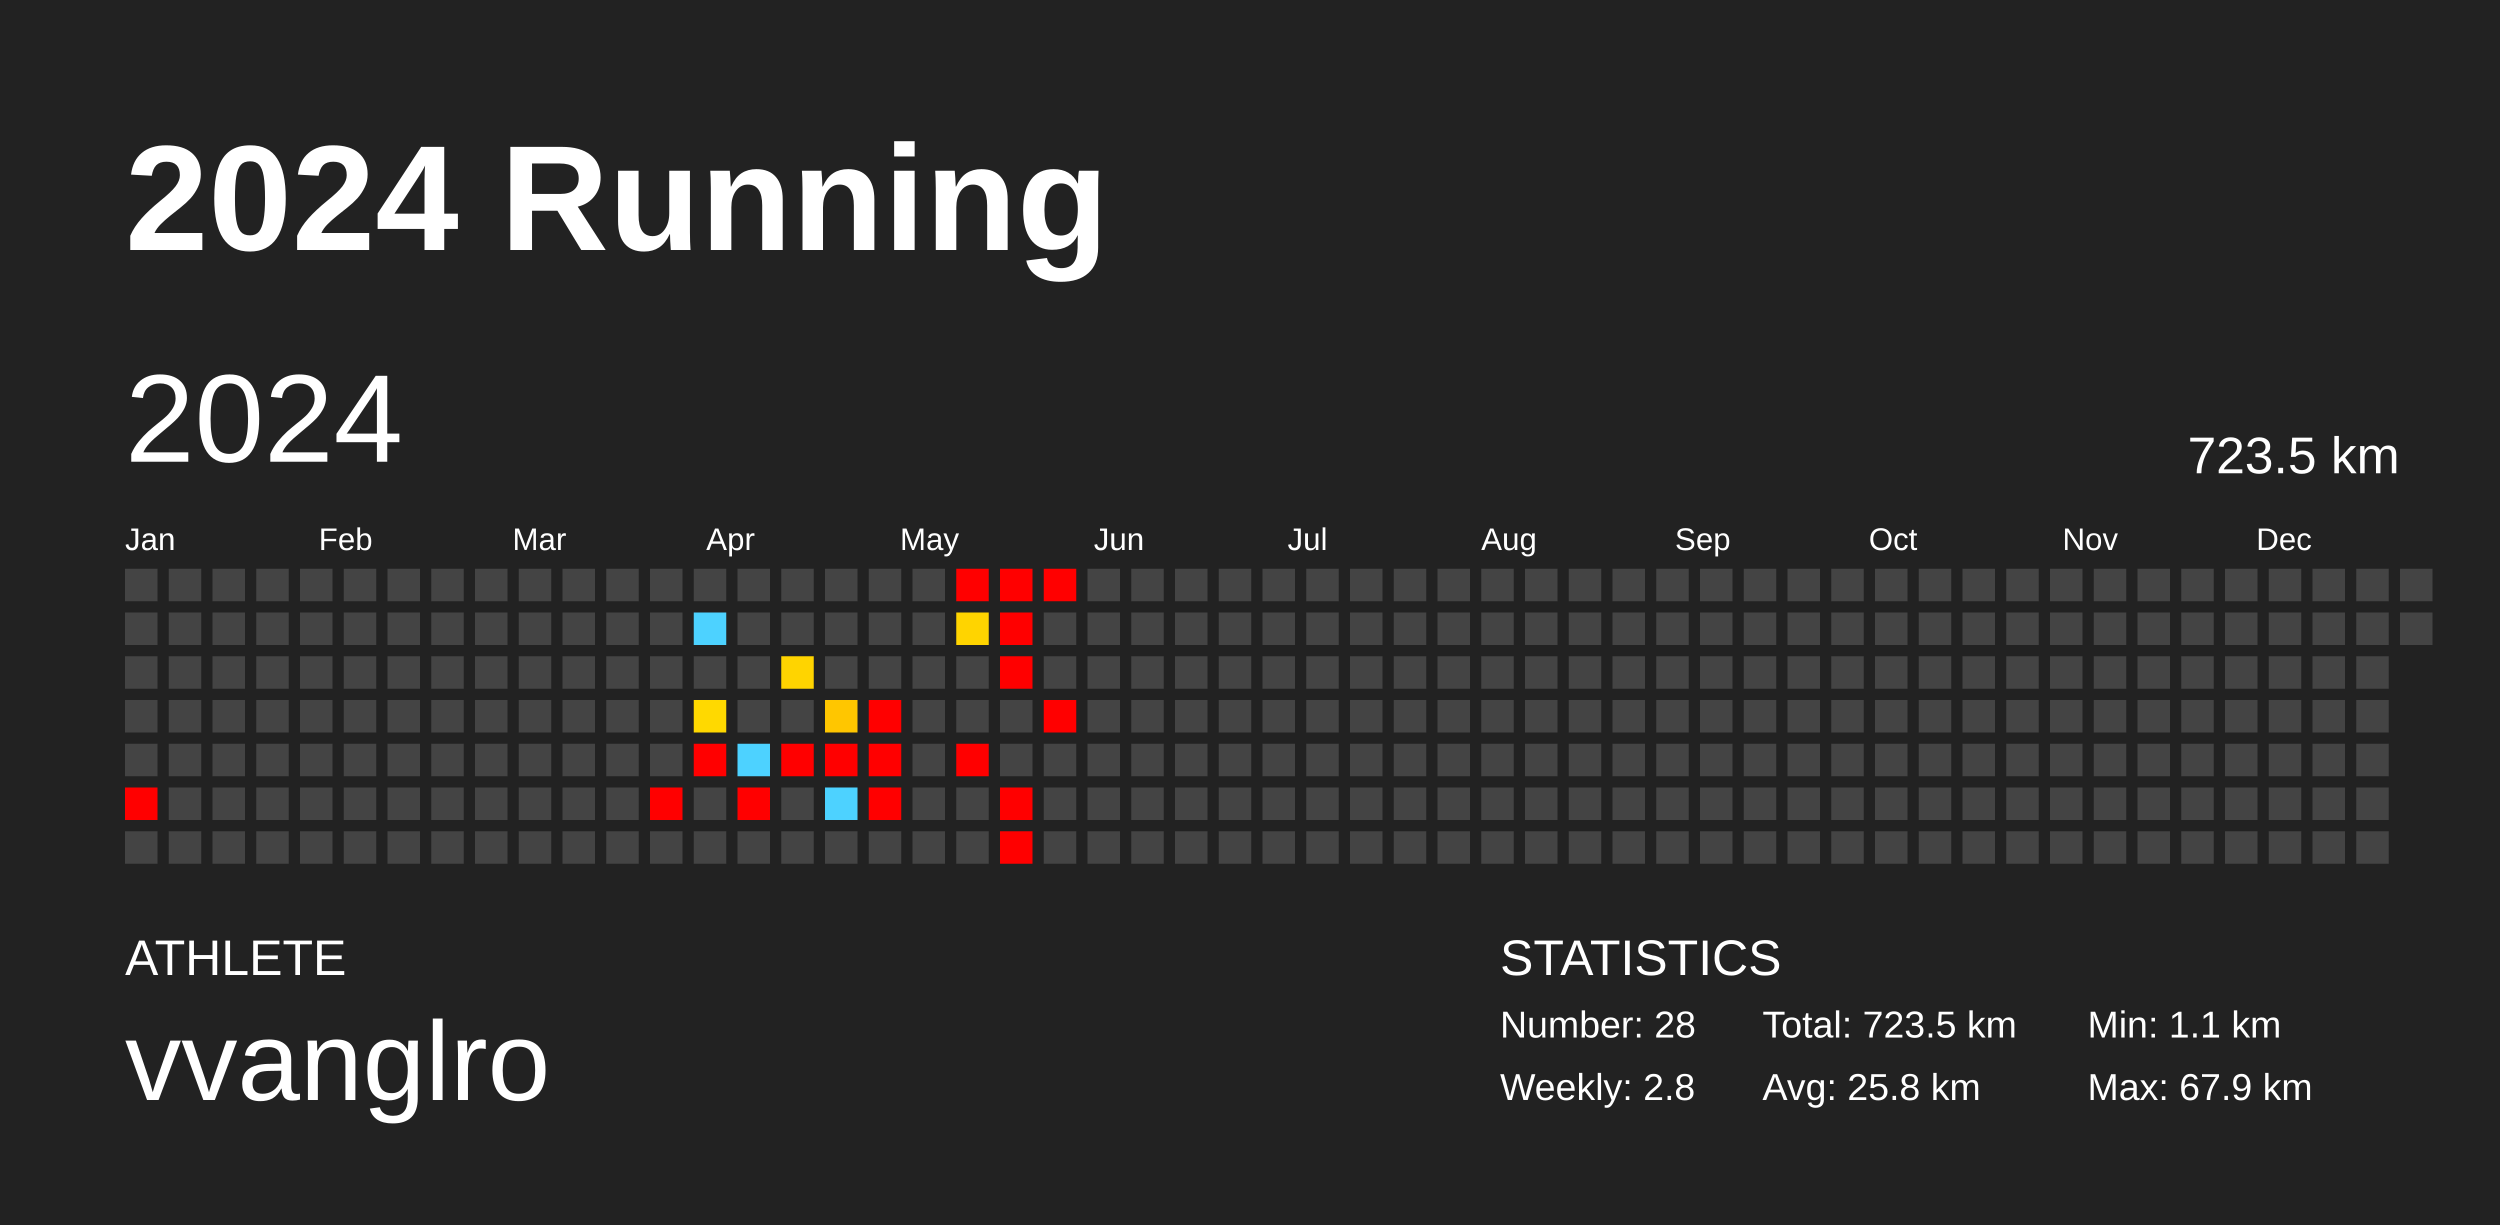
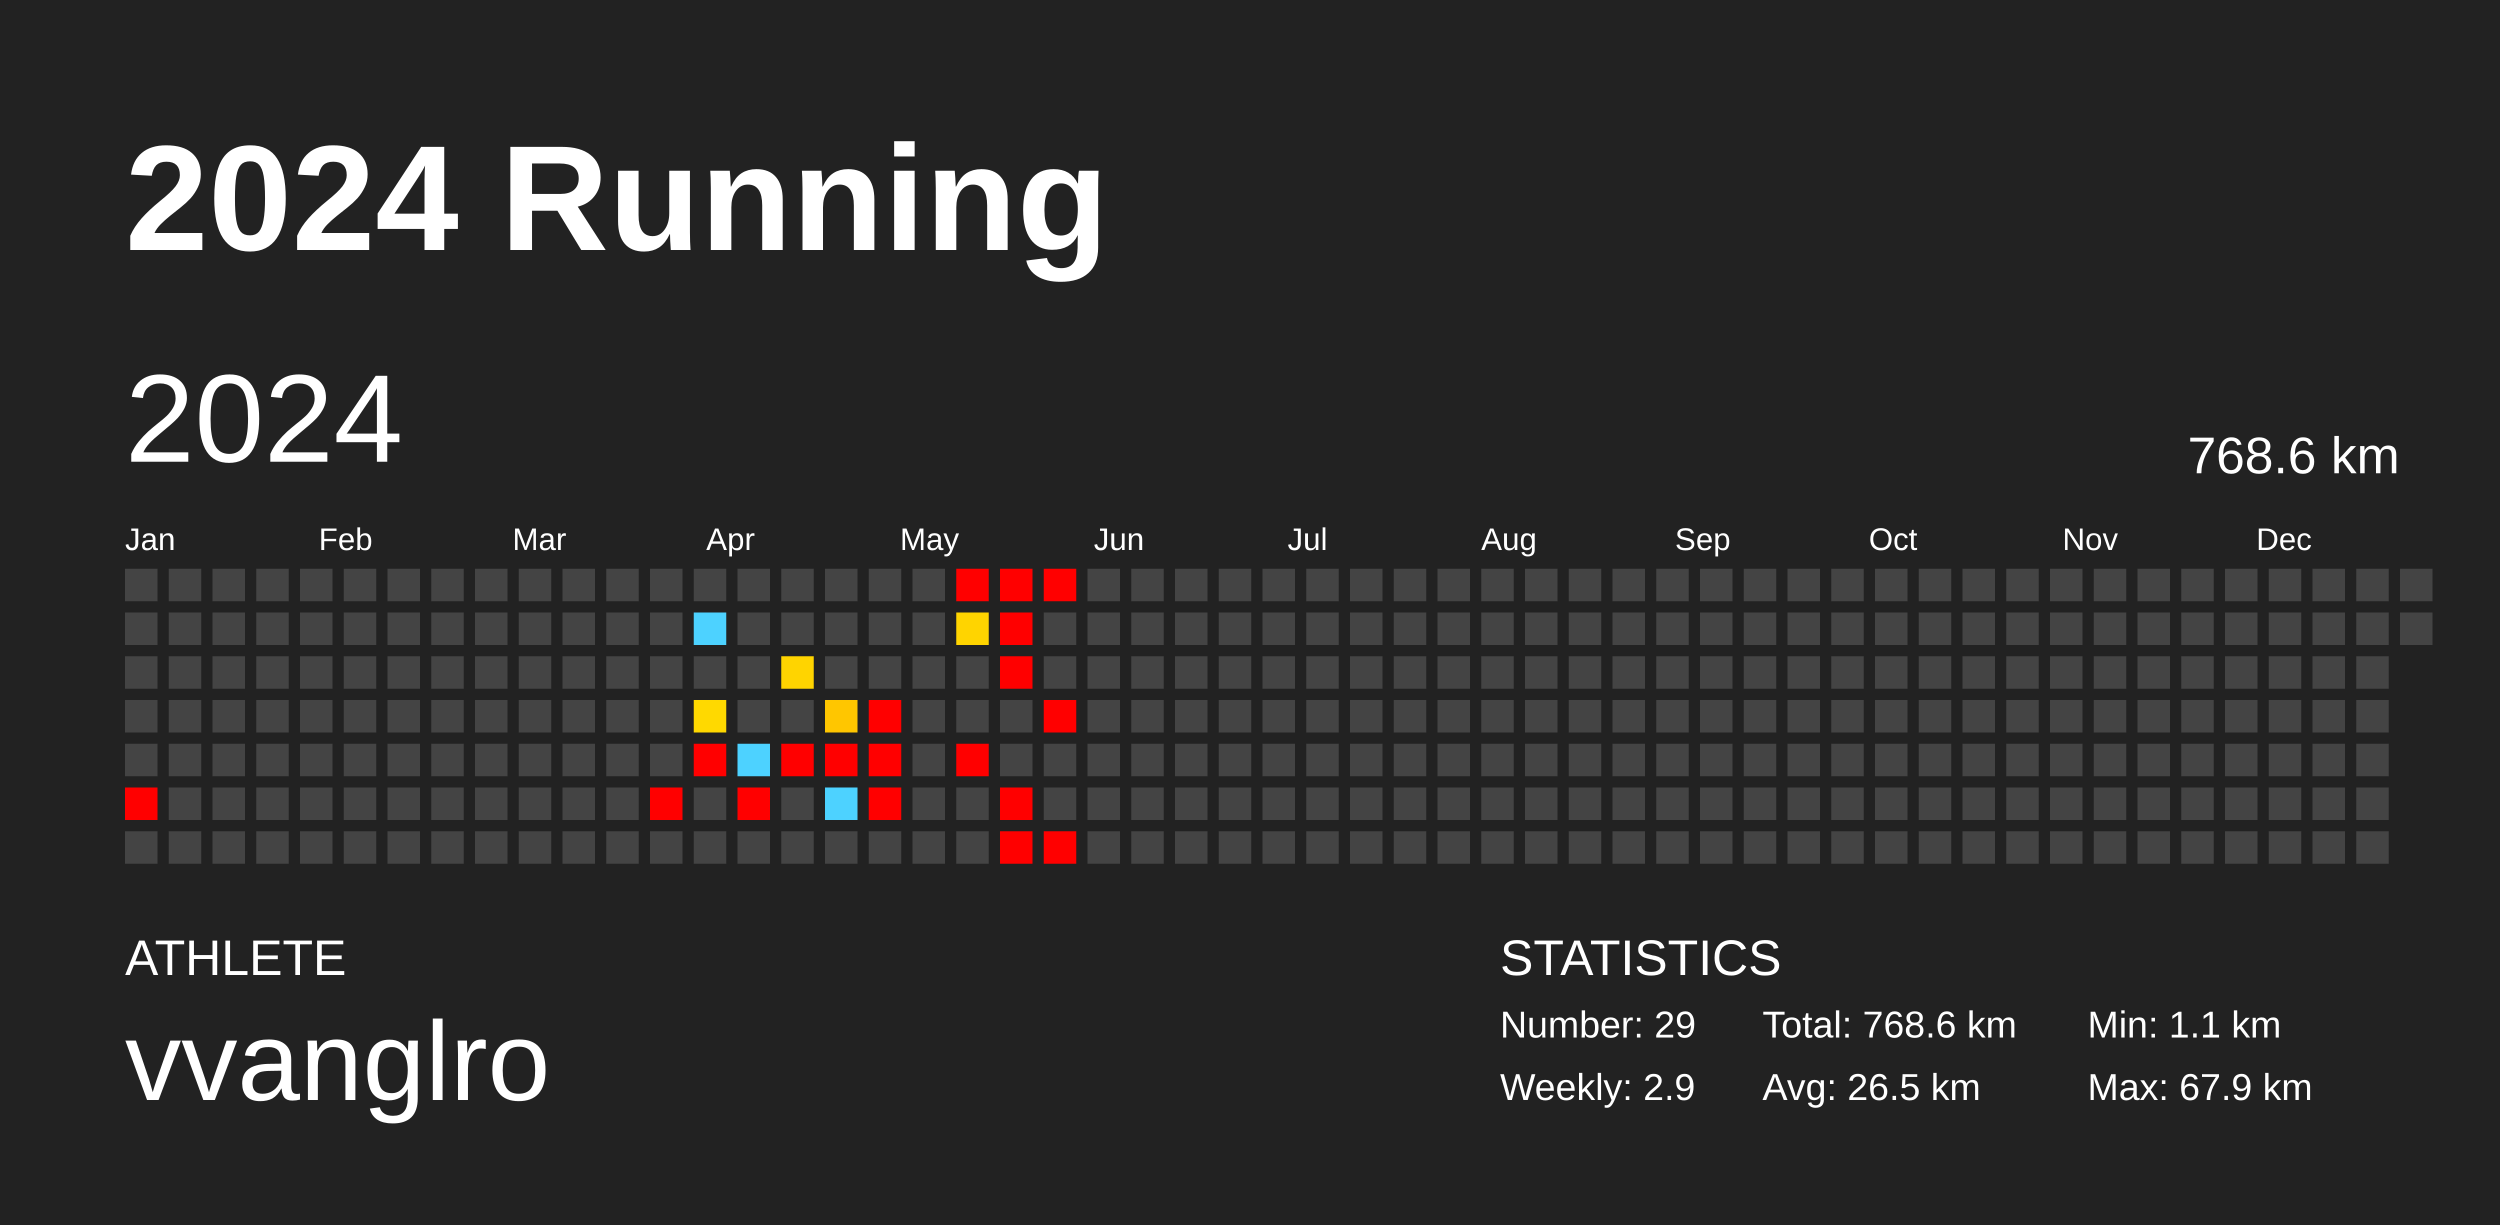
<svg xmlns="http://www.w3.org/2000/svg" baseProfile="full" height="98mm" version="1.1" viewBox="0,0,200,98" width="200mm">
  <defs />
  <rect fill="#222222" height="98" width="200" x="0" y="0" />
  <text fill="#FFFFFF" style="font-size:12px; font-family:Arial; font-weight:bold;" x="10" y="20">2024 Running</text>
  <text fill="#FFFFFF" style="font-size:4px; font-family:Arial" x="10" y="78">ATHLETE</text>
  <text fill="#FFFFFF" style="font-size:9px; font-family:Arial" x="10" y="88">vvanglro</text>
  <text fill="#FFFFFF" style="font-size:4px; font-family:Arial" x="120" y="78">STATISTICS</text>
-   <text fill="#FFFFFF" style="font-size:3px; font-family:Arial" x="120" y="83">Number: 28</text>
-   <text fill="#FFFFFF" style="font-size:3px; font-family:Arial" x="120" y="88">Weekly: 2.8</text>
-   <text fill="#FFFFFF" style="font-size:3px; font-family:Arial" x="141" y="83">Total: 723.5 km</text>
-   <text fill="#FFFFFF" style="font-size:3px; font-family:Arial" x="141" y="88">Avg: 25.8 km</text>
+   <text fill="#FFFFFF" style="font-size:3px; font-family:Arial" x="120" y="83">Number: 29</text>
+   <text fill="#FFFFFF" style="font-size:3px; font-family:Arial" x="120" y="88">Weekly: 2.9</text>
+   <text fill="#FFFFFF" style="font-size:3px; font-family:Arial" x="141" y="83">Total: 768.6 km</text>
+   <text fill="#FFFFFF" style="font-size:3px; font-family:Arial" x="141" y="88">Avg: 26.5 km</text>
  <text fill="#FFFFFF" style="font-size:3px; font-family:Arial" x="167" y="83">Min: 1.1 km</text>
  <text fill="#FFFFFF" style="font-size:3px; font-family:Arial" x="167" y="88">Max: 67.9 km</text>
  <text dominant-baseline="hanging" fill="#FFFFFF" style="font-size:10.0px; font-family:Arial;" x="10" y="30">2024</text>
-   <text dominant-baseline="hanging" fill="#FFFFFF" style="font-size:4.125px; font-family:Arial;" x="175" y="35">723.5 km</text>
+   <text dominant-baseline="hanging" fill="#FFFFFF" style="font-size:4.125px; font-family:Arial;" x="175" y="35">768.6 km</text>
  <text fill="#FFFFFF" style="font-size:2.5px; font-family:Arial" x="10.0" y="44">Jan</text>
  <text fill="#FFFFFF" style="font-size:2.5px; font-family:Arial" x="25.5" y="44">Feb</text>
  <text fill="#FFFFFF" style="font-size:2.5px; font-family:Arial" x="41.0" y="44">Mar</text>
  <text fill="#FFFFFF" style="font-size:2.5px; font-family:Arial" x="56.5" y="44">Apr</text>
  <text fill="#FFFFFF" style="font-size:2.5px; font-family:Arial" x="72.0" y="44">May</text>
  <text fill="#FFFFFF" style="font-size:2.5px; font-family:Arial" x="87.5" y="44">Jun</text>
  <text fill="#FFFFFF" style="font-size:2.5px; font-family:Arial" x="103.0" y="44">Jul</text>
  <text fill="#FFFFFF" style="font-size:2.5px; font-family:Arial" x="118.5" y="44">Aug</text>
  <text fill="#FFFFFF" style="font-size:2.5px; font-family:Arial" x="134.0" y="44">Sep</text>
  <text fill="#FFFFFF" style="font-size:2.5px; font-family:Arial" x="149.5" y="44">Oct</text>
  <text fill="#FFFFFF" style="font-size:2.5px; font-family:Arial" x="165.0" y="44">Nov</text>
  <text fill="#FFFFFF" style="font-size:2.5px; font-family:Arial" x="180.5" y="44">Dec</text>
  <rect fill="#444444" height="2.6" width="2.6" x="10.0" y="45.5" />
  <rect fill="#444444" height="2.6" width="2.6" x="10.0" y="49.0" />
  <rect fill="#444444" height="2.6" width="2.6" x="10.0" y="52.5" />
  <rect fill="#444444" height="2.6" width="2.6" x="10.0" y="56.0" />
  <rect fill="#444444" height="2.6" width="2.6" x="10.0" y="59.5" />
  <rect fill="red" height="2.6" width="2.6" x="10.0" y="63.0" />
  <rect fill="#444444" height="2.6" width="2.6" x="10.0" y="66.5" />
  <rect fill="#444444" height="2.6" width="2.6" x="13.5" y="45.5" />
  <rect fill="#444444" height="2.6" width="2.6" x="13.5" y="49.0" />
  <rect fill="#444444" height="2.6" width="2.6" x="13.5" y="52.5" />
  <rect fill="#444444" height="2.6" width="2.6" x="13.5" y="56.0" />
  <rect fill="#444444" height="2.6" width="2.6" x="13.5" y="59.5" />
  <rect fill="#444444" height="2.6" width="2.6" x="13.5" y="63.0" />
  <rect fill="#444444" height="2.6" width="2.6" x="13.5" y="66.5" />
  <rect fill="#444444" height="2.6" width="2.6" x="17.0" y="45.5" />
  <rect fill="#444444" height="2.6" width="2.6" x="17.0" y="49.0" />
  <rect fill="#444444" height="2.6" width="2.6" x="17.0" y="52.5" />
  <rect fill="#444444" height="2.6" width="2.6" x="17.0" y="56.0" />
  <rect fill="#444444" height="2.6" width="2.6" x="17.0" y="59.5" />
  <rect fill="#444444" height="2.6" width="2.6" x="17.0" y="63.0" />
  <rect fill="#444444" height="2.6" width="2.6" x="17.0" y="66.5" />
  <rect fill="#444444" height="2.6" width="2.6" x="20.5" y="45.5" />
  <rect fill="#444444" height="2.6" width="2.6" x="20.5" y="49.0" />
  <rect fill="#444444" height="2.6" width="2.6" x="20.5" y="52.5" />
  <rect fill="#444444" height="2.6" width="2.6" x="20.5" y="56.0" />
  <rect fill="#444444" height="2.6" width="2.6" x="20.5" y="59.5" />
  <rect fill="#444444" height="2.6" width="2.6" x="20.5" y="63.0" />
  <rect fill="#444444" height="2.6" width="2.6" x="20.5" y="66.5" />
  <rect fill="#444444" height="2.6" width="2.6" x="24.0" y="45.5" />
  <rect fill="#444444" height="2.6" width="2.6" x="24.0" y="49.0" />
  <rect fill="#444444" height="2.6" width="2.6" x="24.0" y="52.5" />
  <rect fill="#444444" height="2.6" width="2.6" x="24.0" y="56.0" />
  <rect fill="#444444" height="2.6" width="2.6" x="24.0" y="59.5" />
  <rect fill="#444444" height="2.6" width="2.6" x="24.0" y="63.0" />
  <rect fill="#444444" height="2.6" width="2.6" x="24.0" y="66.5" />
  <rect fill="#444444" height="2.6" width="2.6" x="27.5" y="45.5" />
  <rect fill="#444444" height="2.6" width="2.6" x="27.5" y="49.0" />
  <rect fill="#444444" height="2.6" width="2.6" x="27.5" y="52.5" />
  <rect fill="#444444" height="2.6" width="2.6" x="27.5" y="56.0" />
  <rect fill="#444444" height="2.6" width="2.6" x="27.5" y="59.5" />
  <rect fill="#444444" height="2.6" width="2.6" x="27.5" y="63.0" />
  <rect fill="#444444" height="2.6" width="2.6" x="27.5" y="66.5" />
  <rect fill="#444444" height="2.6" width="2.6" x="31.0" y="45.5" />
  <rect fill="#444444" height="2.6" width="2.6" x="31.0" y="49.0" />
  <rect fill="#444444" height="2.6" width="2.6" x="31.0" y="52.5" />
  <rect fill="#444444" height="2.6" width="2.6" x="31.0" y="56.0" />
  <rect fill="#444444" height="2.6" width="2.6" x="31.0" y="59.5" />
  <rect fill="#444444" height="2.6" width="2.6" x="31.0" y="63.0" />
  <rect fill="#444444" height="2.6" width="2.6" x="31.0" y="66.5" />
  <rect fill="#444444" height="2.6" width="2.6" x="34.5" y="45.5" />
  <rect fill="#444444" height="2.6" width="2.6" x="34.5" y="49.0" />
  <rect fill="#444444" height="2.6" width="2.6" x="34.5" y="52.5" />
  <rect fill="#444444" height="2.6" width="2.6" x="34.5" y="56.0" />
  <rect fill="#444444" height="2.6" width="2.6" x="34.5" y="59.5" />
  <rect fill="#444444" height="2.6" width="2.6" x="34.5" y="63.0" />
  <rect fill="#444444" height="2.6" width="2.6" x="34.5" y="66.5" />
  <rect fill="#444444" height="2.6" width="2.6" x="38.0" y="45.5" />
  <rect fill="#444444" height="2.6" width="2.6" x="38.0" y="49.0" />
  <rect fill="#444444" height="2.6" width="2.6" x="38.0" y="52.5" />
  <rect fill="#444444" height="2.6" width="2.6" x="38.0" y="56.0" />
  <rect fill="#444444" height="2.6" width="2.6" x="38.0" y="59.5" />
  <rect fill="#444444" height="2.6" width="2.6" x="38.0" y="63.0" />
  <rect fill="#444444" height="2.6" width="2.6" x="38.0" y="66.5" />
  <rect fill="#444444" height="2.6" width="2.6" x="41.5" y="45.5" />
  <rect fill="#444444" height="2.6" width="2.6" x="41.5" y="49.0" />
  <rect fill="#444444" height="2.6" width="2.6" x="41.5" y="52.5" />
  <rect fill="#444444" height="2.6" width="2.6" x="41.5" y="56.0" />
  <rect fill="#444444" height="2.6" width="2.6" x="41.5" y="59.5" />
  <rect fill="#444444" height="2.6" width="2.6" x="41.5" y="63.0" />
  <rect fill="#444444" height="2.6" width="2.6" x="41.5" y="66.5" />
  <rect fill="#444444" height="2.6" width="2.6" x="45.0" y="45.5" />
  <rect fill="#444444" height="2.6" width="2.6" x="45.0" y="49.0" />
  <rect fill="#444444" height="2.6" width="2.6" x="45.0" y="52.5" />
  <rect fill="#444444" height="2.6" width="2.6" x="45.0" y="56.0" />
  <rect fill="#444444" height="2.6" width="2.6" x="45.0" y="59.5" />
  <rect fill="#444444" height="2.6" width="2.6" x="45.0" y="63.0" />
  <rect fill="#444444" height="2.6" width="2.6" x="45.0" y="66.5" />
  <rect fill="#444444" height="2.6" width="2.6" x="48.5" y="45.5" />
  <rect fill="#444444" height="2.6" width="2.6" x="48.5" y="49.0" />
  <rect fill="#444444" height="2.6" width="2.6" x="48.5" y="52.5" />
  <rect fill="#444444" height="2.6" width="2.6" x="48.5" y="56.0" />
  <rect fill="#444444" height="2.6" width="2.6" x="48.5" y="59.5" />
  <rect fill="#444444" height="2.6" width="2.6" x="48.5" y="63.0" />
  <rect fill="#444444" height="2.6" width="2.6" x="48.5" y="66.5" />
  <rect fill="#444444" height="2.6" width="2.6" x="52.0" y="45.5" />
  <rect fill="#444444" height="2.6" width="2.6" x="52.0" y="49.0" />
  <rect fill="#444444" height="2.6" width="2.6" x="52.0" y="52.5" />
  <rect fill="#444444" height="2.6" width="2.6" x="52.0" y="56.0" />
  <rect fill="#444444" height="2.6" width="2.6" x="52.0" y="59.5" />
  <rect fill="red" height="2.6" width="2.6" x="52.0" y="63.0" />
  <rect fill="#444444" height="2.6" width="2.6" x="52.0" y="66.5" />
  <rect fill="#444444" height="2.6" width="2.6" x="55.5" y="45.5" />
  <rect fill="#4dd2ff" height="2.6" width="2.6" x="55.5" y="49.0" />
  <rect fill="#444444" height="2.6" width="2.6" x="55.5" y="52.5" />
  <rect fill="#ffd900" height="2.6" width="2.6" x="55.5" y="56.0" />
  <rect fill="red" height="2.6" width="2.6" x="55.5" y="59.5" />
  <rect fill="#444444" height="2.6" width="2.6" x="55.5" y="63.0" />
  <rect fill="#444444" height="2.6" width="2.6" x="55.5" y="66.5" />
  <rect fill="#444444" height="2.6" width="2.6" x="59.0" y="45.5" />
  <rect fill="#444444" height="2.6" width="2.6" x="59.0" y="49.0" />
  <rect fill="#444444" height="2.6" width="2.6" x="59.0" y="52.5" />
  <rect fill="#444444" height="2.6" width="2.6" x="59.0" y="56.0" />
  <rect fill="#4dd2ff" height="2.6" width="2.6" x="59.0" y="59.5" />
  <rect fill="red" height="2.6" width="2.6" x="59.0" y="63.0" />
  <rect fill="#444444" height="2.6" width="2.6" x="59.0" y="66.5" />
  <rect fill="#444444" height="2.6" width="2.6" x="62.5" y="45.5" />
  <rect fill="#444444" height="2.6" width="2.6" x="62.5" y="49.0" />
  <rect fill="#ffd400" height="2.6" width="2.6" x="62.5" y="52.5" />
  <rect fill="#444444" height="2.6" width="2.6" x="62.5" y="56.0" />
  <rect fill="red" height="2.6" width="2.6" x="62.5" y="59.5" />
  <rect fill="#444444" height="2.6" width="2.6" x="62.5" y="63.0" />
  <rect fill="#444444" height="2.6" width="2.6" x="62.5" y="66.5" />
  <rect fill="#444444" height="2.6" width="2.6" x="66.0" y="45.5" />
  <rect fill="#444444" height="2.6" width="2.6" x="66.0" y="49.0" />
  <rect fill="#444444" height="2.6" width="2.6" x="66.0" y="52.5" />
  <rect fill="#ffc600" height="2.6" width="2.6" x="66.0" y="56.0" />
  <rect fill="red" height="2.6" width="2.6" x="66.0" y="59.5" />
  <rect fill="#4dd2ff" height="2.6" width="2.6" x="66.0" y="63.0" />
  <rect fill="#444444" height="2.6" width="2.6" x="66.0" y="66.5" />
  <rect fill="#444444" height="2.6" width="2.6" x="69.5" y="45.5" />
  <rect fill="#444444" height="2.6" width="2.6" x="69.5" y="49.0" />
  <rect fill="#444444" height="2.6" width="2.6" x="69.5" y="52.5" />
  <rect fill="red" height="2.6" width="2.6" x="69.5" y="56.0" />
  <rect fill="red" height="2.6" width="2.6" x="69.5" y="59.5" />
  <rect fill="red" height="2.6" width="2.6" x="69.5" y="63.0" />
  <rect fill="#444444" height="2.6" width="2.6" x="69.5" y="66.5" />
  <rect fill="#444444" height="2.6" width="2.6" x="73.0" y="45.5" />
  <rect fill="#444444" height="2.6" width="2.6" x="73.0" y="49.0" />
  <rect fill="#444444" height="2.6" width="2.6" x="73.0" y="52.5" />
  <rect fill="#444444" height="2.6" width="2.6" x="73.0" y="56.0" />
  <rect fill="#444444" height="2.6" width="2.6" x="73.0" y="59.5" />
  <rect fill="#444444" height="2.6" width="2.6" x="73.0" y="63.0" />
  <rect fill="#444444" height="2.6" width="2.6" x="73.0" y="66.5" />
  <rect fill="red" height="2.6" width="2.6" x="76.5" y="45.5" />
  <rect fill="#ffd400" height="2.6" width="2.6" x="76.5" y="49.0" />
  <rect fill="#444444" height="2.6" width="2.6" x="76.5" y="52.5" />
  <rect fill="#444444" height="2.6" width="2.6" x="76.5" y="56.0" />
  <rect fill="red" height="2.6" width="2.6" x="76.5" y="59.5" />
  <rect fill="#444444" height="2.6" width="2.6" x="76.5" y="63.0" />
  <rect fill="#444444" height="2.6" width="2.6" x="76.5" y="66.5" />
  <rect fill="red" height="2.6" width="2.6" x="80.0" y="45.5" />
  <rect fill="red" height="2.6" width="2.6" x="80.0" y="49.0" />
  <rect fill="red" height="2.6" width="2.6" x="80.0" y="52.5" />
  <rect fill="#444444" height="2.6" width="2.6" x="80.0" y="56.0" />
  <rect fill="#444444" height="2.6" width="2.6" x="80.0" y="59.5" />
  <rect fill="red" height="2.6" width="2.6" x="80.0" y="63.0" />
  <rect fill="red" height="2.6" width="2.6" x="80.0" y="66.5" />
  <rect fill="red" height="2.6" width="2.6" x="83.5" y="45.5" />
  <rect fill="#444444" height="2.6" width="2.6" x="83.5" y="49.0" />
  <rect fill="#444444" height="2.6" width="2.6" x="83.5" y="52.5" />
  <rect fill="red" height="2.6" width="2.6" x="83.5" y="56.0" />
  <rect fill="#444444" height="2.6" width="2.6" x="83.5" y="59.5" />
  <rect fill="#444444" height="2.6" width="2.6" x="83.5" y="63.0" />
-   <rect fill="#444444" height="2.6" width="2.6" x="83.5" y="66.5" />
+   <rect fill="red" height="2.6" width="2.6" x="83.5" y="66.5" />
  <rect fill="#444444" height="2.6" width="2.6" x="87.0" y="45.5" />
  <rect fill="#444444" height="2.6" width="2.6" x="87.0" y="49.0" />
  <rect fill="#444444" height="2.6" width="2.6" x="87.0" y="52.5" />
  <rect fill="#444444" height="2.6" width="2.6" x="87.0" y="56.0" />
  <rect fill="#444444" height="2.6" width="2.6" x="87.0" y="59.5" />
  <rect fill="#444444" height="2.6" width="2.6" x="87.0" y="63.0" />
  <rect fill="#444444" height="2.6" width="2.6" x="87.0" y="66.5" />
  <rect fill="#444444" height="2.6" width="2.6" x="90.5" y="45.5" />
  <rect fill="#444444" height="2.6" width="2.6" x="90.5" y="49.0" />
  <rect fill="#444444" height="2.6" width="2.6" x="90.5" y="52.5" />
  <rect fill="#444444" height="2.6" width="2.6" x="90.5" y="56.0" />
  <rect fill="#444444" height="2.6" width="2.6" x="90.5" y="59.5" />
  <rect fill="#444444" height="2.6" width="2.6" x="90.5" y="63.0" />
  <rect fill="#444444" height="2.6" width="2.6" x="90.5" y="66.5" />
  <rect fill="#444444" height="2.6" width="2.6" x="94.0" y="45.5" />
  <rect fill="#444444" height="2.6" width="2.6" x="94.0" y="49.0" />
  <rect fill="#444444" height="2.6" width="2.6" x="94.0" y="52.5" />
  <rect fill="#444444" height="2.6" width="2.6" x="94.0" y="56.0" />
  <rect fill="#444444" height="2.6" width="2.6" x="94.0" y="59.5" />
  <rect fill="#444444" height="2.6" width="2.6" x="94.0" y="63.0" />
  <rect fill="#444444" height="2.6" width="2.6" x="94.0" y="66.5" />
  <rect fill="#444444" height="2.6" width="2.6" x="97.5" y="45.5" />
  <rect fill="#444444" height="2.6" width="2.6" x="97.5" y="49.0" />
  <rect fill="#444444" height="2.6" width="2.6" x="97.5" y="52.5" />
  <rect fill="#444444" height="2.6" width="2.6" x="97.5" y="56.0" />
  <rect fill="#444444" height="2.6" width="2.6" x="97.5" y="59.5" />
  <rect fill="#444444" height="2.6" width="2.6" x="97.5" y="63.0" />
  <rect fill="#444444" height="2.6" width="2.6" x="97.5" y="66.5" />
  <rect fill="#444444" height="2.6" width="2.6" x="101.0" y="45.5" />
  <rect fill="#444444" height="2.6" width="2.6" x="101.0" y="49.0" />
  <rect fill="#444444" height="2.6" width="2.6" x="101.0" y="52.5" />
  <rect fill="#444444" height="2.6" width="2.6" x="101.0" y="56.0" />
  <rect fill="#444444" height="2.6" width="2.6" x="101.0" y="59.5" />
  <rect fill="#444444" height="2.6" width="2.6" x="101.0" y="63.0" />
  <rect fill="#444444" height="2.6" width="2.6" x="101.0" y="66.5" />
  <rect fill="#444444" height="2.6" width="2.6" x="104.5" y="45.5" />
  <rect fill="#444444" height="2.6" width="2.6" x="104.5" y="49.0" />
  <rect fill="#444444" height="2.6" width="2.6" x="104.5" y="52.5" />
  <rect fill="#444444" height="2.6" width="2.6" x="104.5" y="56.0" />
  <rect fill="#444444" height="2.6" width="2.6" x="104.5" y="59.5" />
  <rect fill="#444444" height="2.6" width="2.6" x="104.5" y="63.0" />
  <rect fill="#444444" height="2.6" width="2.6" x="104.5" y="66.5" />
  <rect fill="#444444" height="2.6" width="2.6" x="108.0" y="45.5" />
  <rect fill="#444444" height="2.6" width="2.6" x="108.0" y="49.0" />
  <rect fill="#444444" height="2.6" width="2.6" x="108.0" y="52.5" />
  <rect fill="#444444" height="2.6" width="2.6" x="108.0" y="56.0" />
  <rect fill="#444444" height="2.6" width="2.6" x="108.0" y="59.5" />
  <rect fill="#444444" height="2.6" width="2.6" x="108.0" y="63.0" />
  <rect fill="#444444" height="2.6" width="2.6" x="108.0" y="66.5" />
  <rect fill="#444444" height="2.6" width="2.6" x="111.5" y="45.5" />
  <rect fill="#444444" height="2.6" width="2.6" x="111.5" y="49.0" />
  <rect fill="#444444" height="2.6" width="2.6" x="111.5" y="52.5" />
  <rect fill="#444444" height="2.6" width="2.6" x="111.5" y="56.0" />
  <rect fill="#444444" height="2.6" width="2.6" x="111.5" y="59.5" />
  <rect fill="#444444" height="2.6" width="2.6" x="111.5" y="63.0" />
  <rect fill="#444444" height="2.6" width="2.6" x="111.5" y="66.5" />
  <rect fill="#444444" height="2.6" width="2.6" x="115.0" y="45.5" />
  <rect fill="#444444" height="2.6" width="2.6" x="115.0" y="49.0" />
  <rect fill="#444444" height="2.6" width="2.6" x="115.0" y="52.5" />
  <rect fill="#444444" height="2.6" width="2.6" x="115.0" y="56.0" />
  <rect fill="#444444" height="2.6" width="2.6" x="115.0" y="59.5" />
  <rect fill="#444444" height="2.6" width="2.6" x="115.0" y="63.0" />
  <rect fill="#444444" height="2.6" width="2.6" x="115.0" y="66.5" />
  <rect fill="#444444" height="2.6" width="2.6" x="118.5" y="45.5" />
  <rect fill="#444444" height="2.6" width="2.6" x="118.5" y="49.0" />
  <rect fill="#444444" height="2.6" width="2.6" x="118.5" y="52.5" />
  <rect fill="#444444" height="2.6" width="2.6" x="118.5" y="56.0" />
  <rect fill="#444444" height="2.6" width="2.6" x="118.5" y="59.5" />
  <rect fill="#444444" height="2.6" width="2.6" x="118.5" y="63.0" />
  <rect fill="#444444" height="2.6" width="2.6" x="118.5" y="66.5" />
  <rect fill="#444444" height="2.6" width="2.6" x="122.0" y="45.5" />
  <rect fill="#444444" height="2.6" width="2.6" x="122.0" y="49.0" />
  <rect fill="#444444" height="2.6" width="2.6" x="122.0" y="52.5" />
  <rect fill="#444444" height="2.6" width="2.6" x="122.0" y="56.0" />
  <rect fill="#444444" height="2.6" width="2.6" x="122.0" y="59.5" />
  <rect fill="#444444" height="2.6" width="2.6" x="122.0" y="63.0" />
  <rect fill="#444444" height="2.6" width="2.6" x="122.0" y="66.5" />
  <rect fill="#444444" height="2.6" width="2.6" x="125.5" y="45.5" />
  <rect fill="#444444" height="2.6" width="2.6" x="125.5" y="49.0" />
  <rect fill="#444444" height="2.6" width="2.6" x="125.5" y="52.5" />
  <rect fill="#444444" height="2.6" width="2.6" x="125.5" y="56.0" />
  <rect fill="#444444" height="2.6" width="2.6" x="125.5" y="59.5" />
  <rect fill="#444444" height="2.6" width="2.6" x="125.5" y="63.0" />
  <rect fill="#444444" height="2.6" width="2.6" x="125.5" y="66.5" />
  <rect fill="#444444" height="2.6" width="2.6" x="129.0" y="45.5" />
  <rect fill="#444444" height="2.6" width="2.6" x="129.0" y="49.0" />
  <rect fill="#444444" height="2.6" width="2.6" x="129.0" y="52.5" />
  <rect fill="#444444" height="2.6" width="2.6" x="129.0" y="56.0" />
  <rect fill="#444444" height="2.6" width="2.6" x="129.0" y="59.5" />
  <rect fill="#444444" height="2.6" width="2.6" x="129.0" y="63.0" />
  <rect fill="#444444" height="2.6" width="2.6" x="129.0" y="66.5" />
  <rect fill="#444444" height="2.6" width="2.6" x="132.5" y="45.5" />
  <rect fill="#444444" height="2.6" width="2.6" x="132.5" y="49.0" />
  <rect fill="#444444" height="2.6" width="2.6" x="132.5" y="52.5" />
  <rect fill="#444444" height="2.6" width="2.6" x="132.5" y="56.0" />
  <rect fill="#444444" height="2.6" width="2.6" x="132.5" y="59.5" />
  <rect fill="#444444" height="2.6" width="2.6" x="132.5" y="63.0" />
  <rect fill="#444444" height="2.6" width="2.6" x="132.5" y="66.5" />
  <rect fill="#444444" height="2.6" width="2.6" x="136.0" y="45.5" />
  <rect fill="#444444" height="2.6" width="2.6" x="136.0" y="49.0" />
  <rect fill="#444444" height="2.6" width="2.6" x="136.0" y="52.5" />
  <rect fill="#444444" height="2.6" width="2.6" x="136.0" y="56.0" />
  <rect fill="#444444" height="2.6" width="2.6" x="136.0" y="59.5" />
  <rect fill="#444444" height="2.6" width="2.6" x="136.0" y="63.0" />
  <rect fill="#444444" height="2.6" width="2.6" x="136.0" y="66.5" />
  <rect fill="#444444" height="2.6" width="2.6" x="139.5" y="45.5" />
  <rect fill="#444444" height="2.6" width="2.6" x="139.5" y="49.0" />
  <rect fill="#444444" height="2.6" width="2.6" x="139.5" y="52.5" />
  <rect fill="#444444" height="2.6" width="2.6" x="139.5" y="56.0" />
  <rect fill="#444444" height="2.6" width="2.6" x="139.5" y="59.5" />
  <rect fill="#444444" height="2.6" width="2.6" x="139.5" y="63.0" />
  <rect fill="#444444" height="2.6" width="2.6" x="139.5" y="66.5" />
  <rect fill="#444444" height="2.6" width="2.6" x="143.0" y="45.5" />
  <rect fill="#444444" height="2.6" width="2.6" x="143.0" y="49.0" />
  <rect fill="#444444" height="2.6" width="2.6" x="143.0" y="52.5" />
  <rect fill="#444444" height="2.6" width="2.6" x="143.0" y="56.0" />
  <rect fill="#444444" height="2.6" width="2.6" x="143.0" y="59.5" />
  <rect fill="#444444" height="2.6" width="2.6" x="143.0" y="63.0" />
  <rect fill="#444444" height="2.6" width="2.6" x="143.0" y="66.5" />
  <rect fill="#444444" height="2.6" width="2.6" x="146.5" y="45.5" />
  <rect fill="#444444" height="2.6" width="2.6" x="146.5" y="49.0" />
  <rect fill="#444444" height="2.6" width="2.6" x="146.5" y="52.5" />
  <rect fill="#444444" height="2.6" width="2.6" x="146.5" y="56.0" />
  <rect fill="#444444" height="2.6" width="2.6" x="146.5" y="59.5" />
  <rect fill="#444444" height="2.6" width="2.6" x="146.5" y="63.0" />
  <rect fill="#444444" height="2.6" width="2.6" x="146.5" y="66.5" />
  <rect fill="#444444" height="2.6" width="2.6" x="150.0" y="45.5" />
  <rect fill="#444444" height="2.6" width="2.6" x="150.0" y="49.0" />
  <rect fill="#444444" height="2.6" width="2.6" x="150.0" y="52.5" />
  <rect fill="#444444" height="2.6" width="2.6" x="150.0" y="56.0" />
  <rect fill="#444444" height="2.6" width="2.6" x="150.0" y="59.5" />
  <rect fill="#444444" height="2.6" width="2.6" x="150.0" y="63.0" />
  <rect fill="#444444" height="2.6" width="2.6" x="150.0" y="66.5" />
  <rect fill="#444444" height="2.6" width="2.6" x="153.5" y="45.5" />
  <rect fill="#444444" height="2.6" width="2.6" x="153.5" y="49.0" />
  <rect fill="#444444" height="2.6" width="2.6" x="153.5" y="52.5" />
  <rect fill="#444444" height="2.6" width="2.6" x="153.5" y="56.0" />
  <rect fill="#444444" height="2.6" width="2.6" x="153.5" y="59.5" />
  <rect fill="#444444" height="2.6" width="2.6" x="153.5" y="63.0" />
  <rect fill="#444444" height="2.6" width="2.6" x="153.5" y="66.5" />
  <rect fill="#444444" height="2.6" width="2.6" x="157.0" y="45.5" />
  <rect fill="#444444" height="2.6" width="2.6" x="157.0" y="49.0" />
  <rect fill="#444444" height="2.6" width="2.6" x="157.0" y="52.5" />
  <rect fill="#444444" height="2.6" width="2.6" x="157.0" y="56.0" />
  <rect fill="#444444" height="2.6" width="2.6" x="157.0" y="59.5" />
  <rect fill="#444444" height="2.6" width="2.6" x="157.0" y="63.0" />
  <rect fill="#444444" height="2.6" width="2.6" x="157.0" y="66.5" />
  <rect fill="#444444" height="2.6" width="2.6" x="160.5" y="45.5" />
  <rect fill="#444444" height="2.6" width="2.6" x="160.5" y="49.0" />
  <rect fill="#444444" height="2.6" width="2.6" x="160.5" y="52.5" />
  <rect fill="#444444" height="2.6" width="2.6" x="160.5" y="56.0" />
  <rect fill="#444444" height="2.6" width="2.6" x="160.5" y="59.5" />
  <rect fill="#444444" height="2.6" width="2.6" x="160.5" y="63.0" />
  <rect fill="#444444" height="2.6" width="2.6" x="160.5" y="66.5" />
  <rect fill="#444444" height="2.6" width="2.6" x="164.0" y="45.5" />
  <rect fill="#444444" height="2.6" width="2.6" x="164.0" y="49.0" />
  <rect fill="#444444" height="2.6" width="2.6" x="164.0" y="52.5" />
  <rect fill="#444444" height="2.6" width="2.6" x="164.0" y="56.0" />
  <rect fill="#444444" height="2.6" width="2.6" x="164.0" y="59.5" />
  <rect fill="#444444" height="2.6" width="2.6" x="164.0" y="63.0" />
  <rect fill="#444444" height="2.6" width="2.6" x="164.0" y="66.5" />
  <rect fill="#444444" height="2.6" width="2.6" x="167.5" y="45.5" />
  <rect fill="#444444" height="2.6" width="2.6" x="167.5" y="49.0" />
  <rect fill="#444444" height="2.6" width="2.6" x="167.5" y="52.5" />
  <rect fill="#444444" height="2.6" width="2.6" x="167.5" y="56.0" />
  <rect fill="#444444" height="2.6" width="2.6" x="167.5" y="59.5" />
  <rect fill="#444444" height="2.6" width="2.6" x="167.5" y="63.0" />
  <rect fill="#444444" height="2.6" width="2.6" x="167.5" y="66.5" />
  <rect fill="#444444" height="2.6" width="2.6" x="171.0" y="45.5" />
  <rect fill="#444444" height="2.6" width="2.6" x="171.0" y="49.0" />
  <rect fill="#444444" height="2.6" width="2.6" x="171.0" y="52.5" />
  <rect fill="#444444" height="2.6" width="2.6" x="171.0" y="56.0" />
  <rect fill="#444444" height="2.6" width="2.6" x="171.0" y="59.5" />
  <rect fill="#444444" height="2.6" width="2.6" x="171.0" y="63.0" />
  <rect fill="#444444" height="2.6" width="2.6" x="171.0" y="66.5" />
  <rect fill="#444444" height="2.6" width="2.6" x="174.5" y="45.5" />
  <rect fill="#444444" height="2.6" width="2.6" x="174.5" y="49.0" />
  <rect fill="#444444" height="2.6" width="2.6" x="174.5" y="52.5" />
  <rect fill="#444444" height="2.6" width="2.6" x="174.5" y="56.0" />
  <rect fill="#444444" height="2.6" width="2.6" x="174.5" y="59.5" />
  <rect fill="#444444" height="2.6" width="2.6" x="174.5" y="63.0" />
  <rect fill="#444444" height="2.6" width="2.6" x="174.5" y="66.5" />
  <rect fill="#444444" height="2.6" width="2.6" x="178.0" y="45.5" />
  <rect fill="#444444" height="2.6" width="2.6" x="178.0" y="49.0" />
  <rect fill="#444444" height="2.6" width="2.6" x="178.0" y="52.5" />
  <rect fill="#444444" height="2.6" width="2.6" x="178.0" y="56.0" />
  <rect fill="#444444" height="2.6" width="2.6" x="178.0" y="59.5" />
  <rect fill="#444444" height="2.6" width="2.6" x="178.0" y="63.0" />
  <rect fill="#444444" height="2.6" width="2.6" x="178.0" y="66.5" />
  <rect fill="#444444" height="2.6" width="2.6" x="181.5" y="45.5" />
  <rect fill="#444444" height="2.6" width="2.6" x="181.5" y="49.0" />
  <rect fill="#444444" height="2.6" width="2.6" x="181.5" y="52.5" />
  <rect fill="#444444" height="2.6" width="2.6" x="181.5" y="56.0" />
  <rect fill="#444444" height="2.6" width="2.6" x="181.5" y="59.5" />
  <rect fill="#444444" height="2.6" width="2.6" x="181.5" y="63.0" />
  <rect fill="#444444" height="2.6" width="2.6" x="181.5" y="66.5" />
  <rect fill="#444444" height="2.6" width="2.6" x="185.0" y="45.5" />
  <rect fill="#444444" height="2.6" width="2.6" x="185.0" y="49.0" />
  <rect fill="#444444" height="2.6" width="2.6" x="185.0" y="52.5" />
  <rect fill="#444444" height="2.6" width="2.6" x="185.0" y="56.0" />
  <rect fill="#444444" height="2.6" width="2.6" x="185.0" y="59.5" />
  <rect fill="#444444" height="2.6" width="2.6" x="185.0" y="63.0" />
  <rect fill="#444444" height="2.6" width="2.6" x="185.0" y="66.5" />
  <rect fill="#444444" height="2.6" width="2.6" x="188.5" y="45.5" />
  <rect fill="#444444" height="2.6" width="2.6" x="188.5" y="49.0" />
  <rect fill="#444444" height="2.6" width="2.6" x="188.5" y="52.5" />
  <rect fill="#444444" height="2.6" width="2.6" x="188.5" y="56.0" />
  <rect fill="#444444" height="2.6" width="2.6" x="188.5" y="59.5" />
  <rect fill="#444444" height="2.6" width="2.6" x="188.5" y="63.0" />
  <rect fill="#444444" height="2.6" width="2.6" x="188.5" y="66.5" />
  <rect fill="#444444" height="2.6" width="2.6" x="192.0" y="45.5" />
  <rect fill="#444444" height="2.6" width="2.6" x="192.0" y="49.0" />
</svg>
